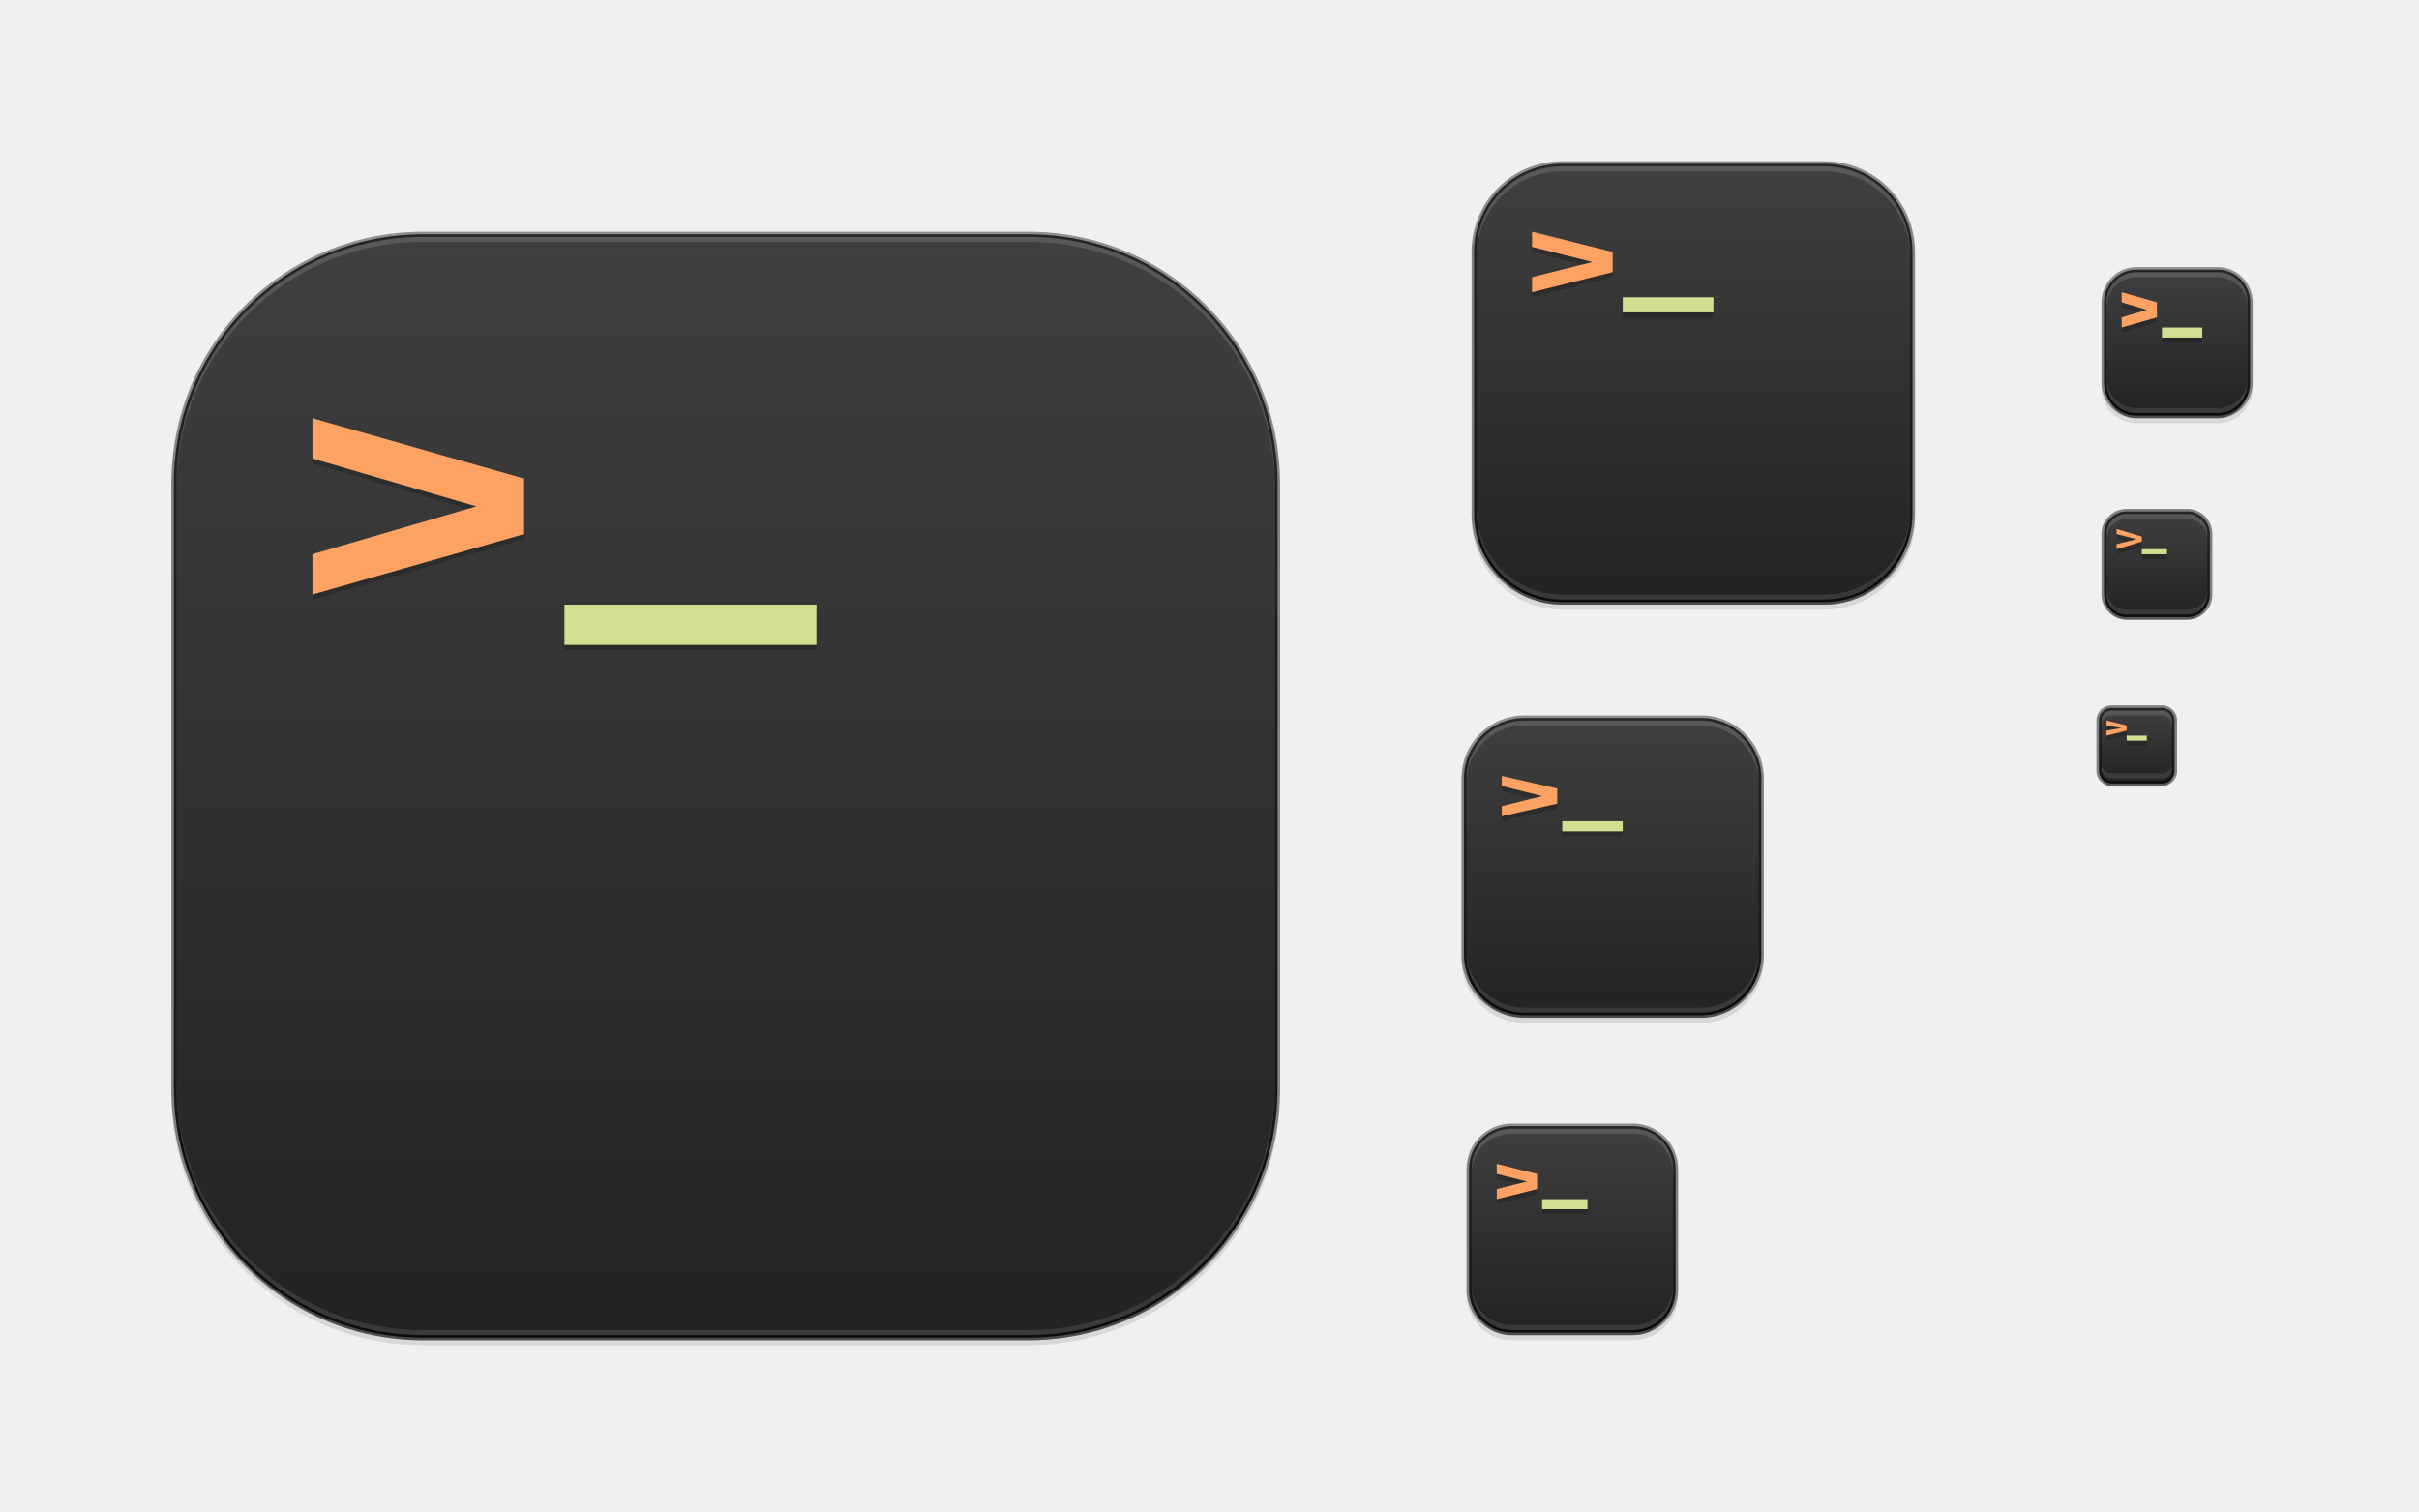
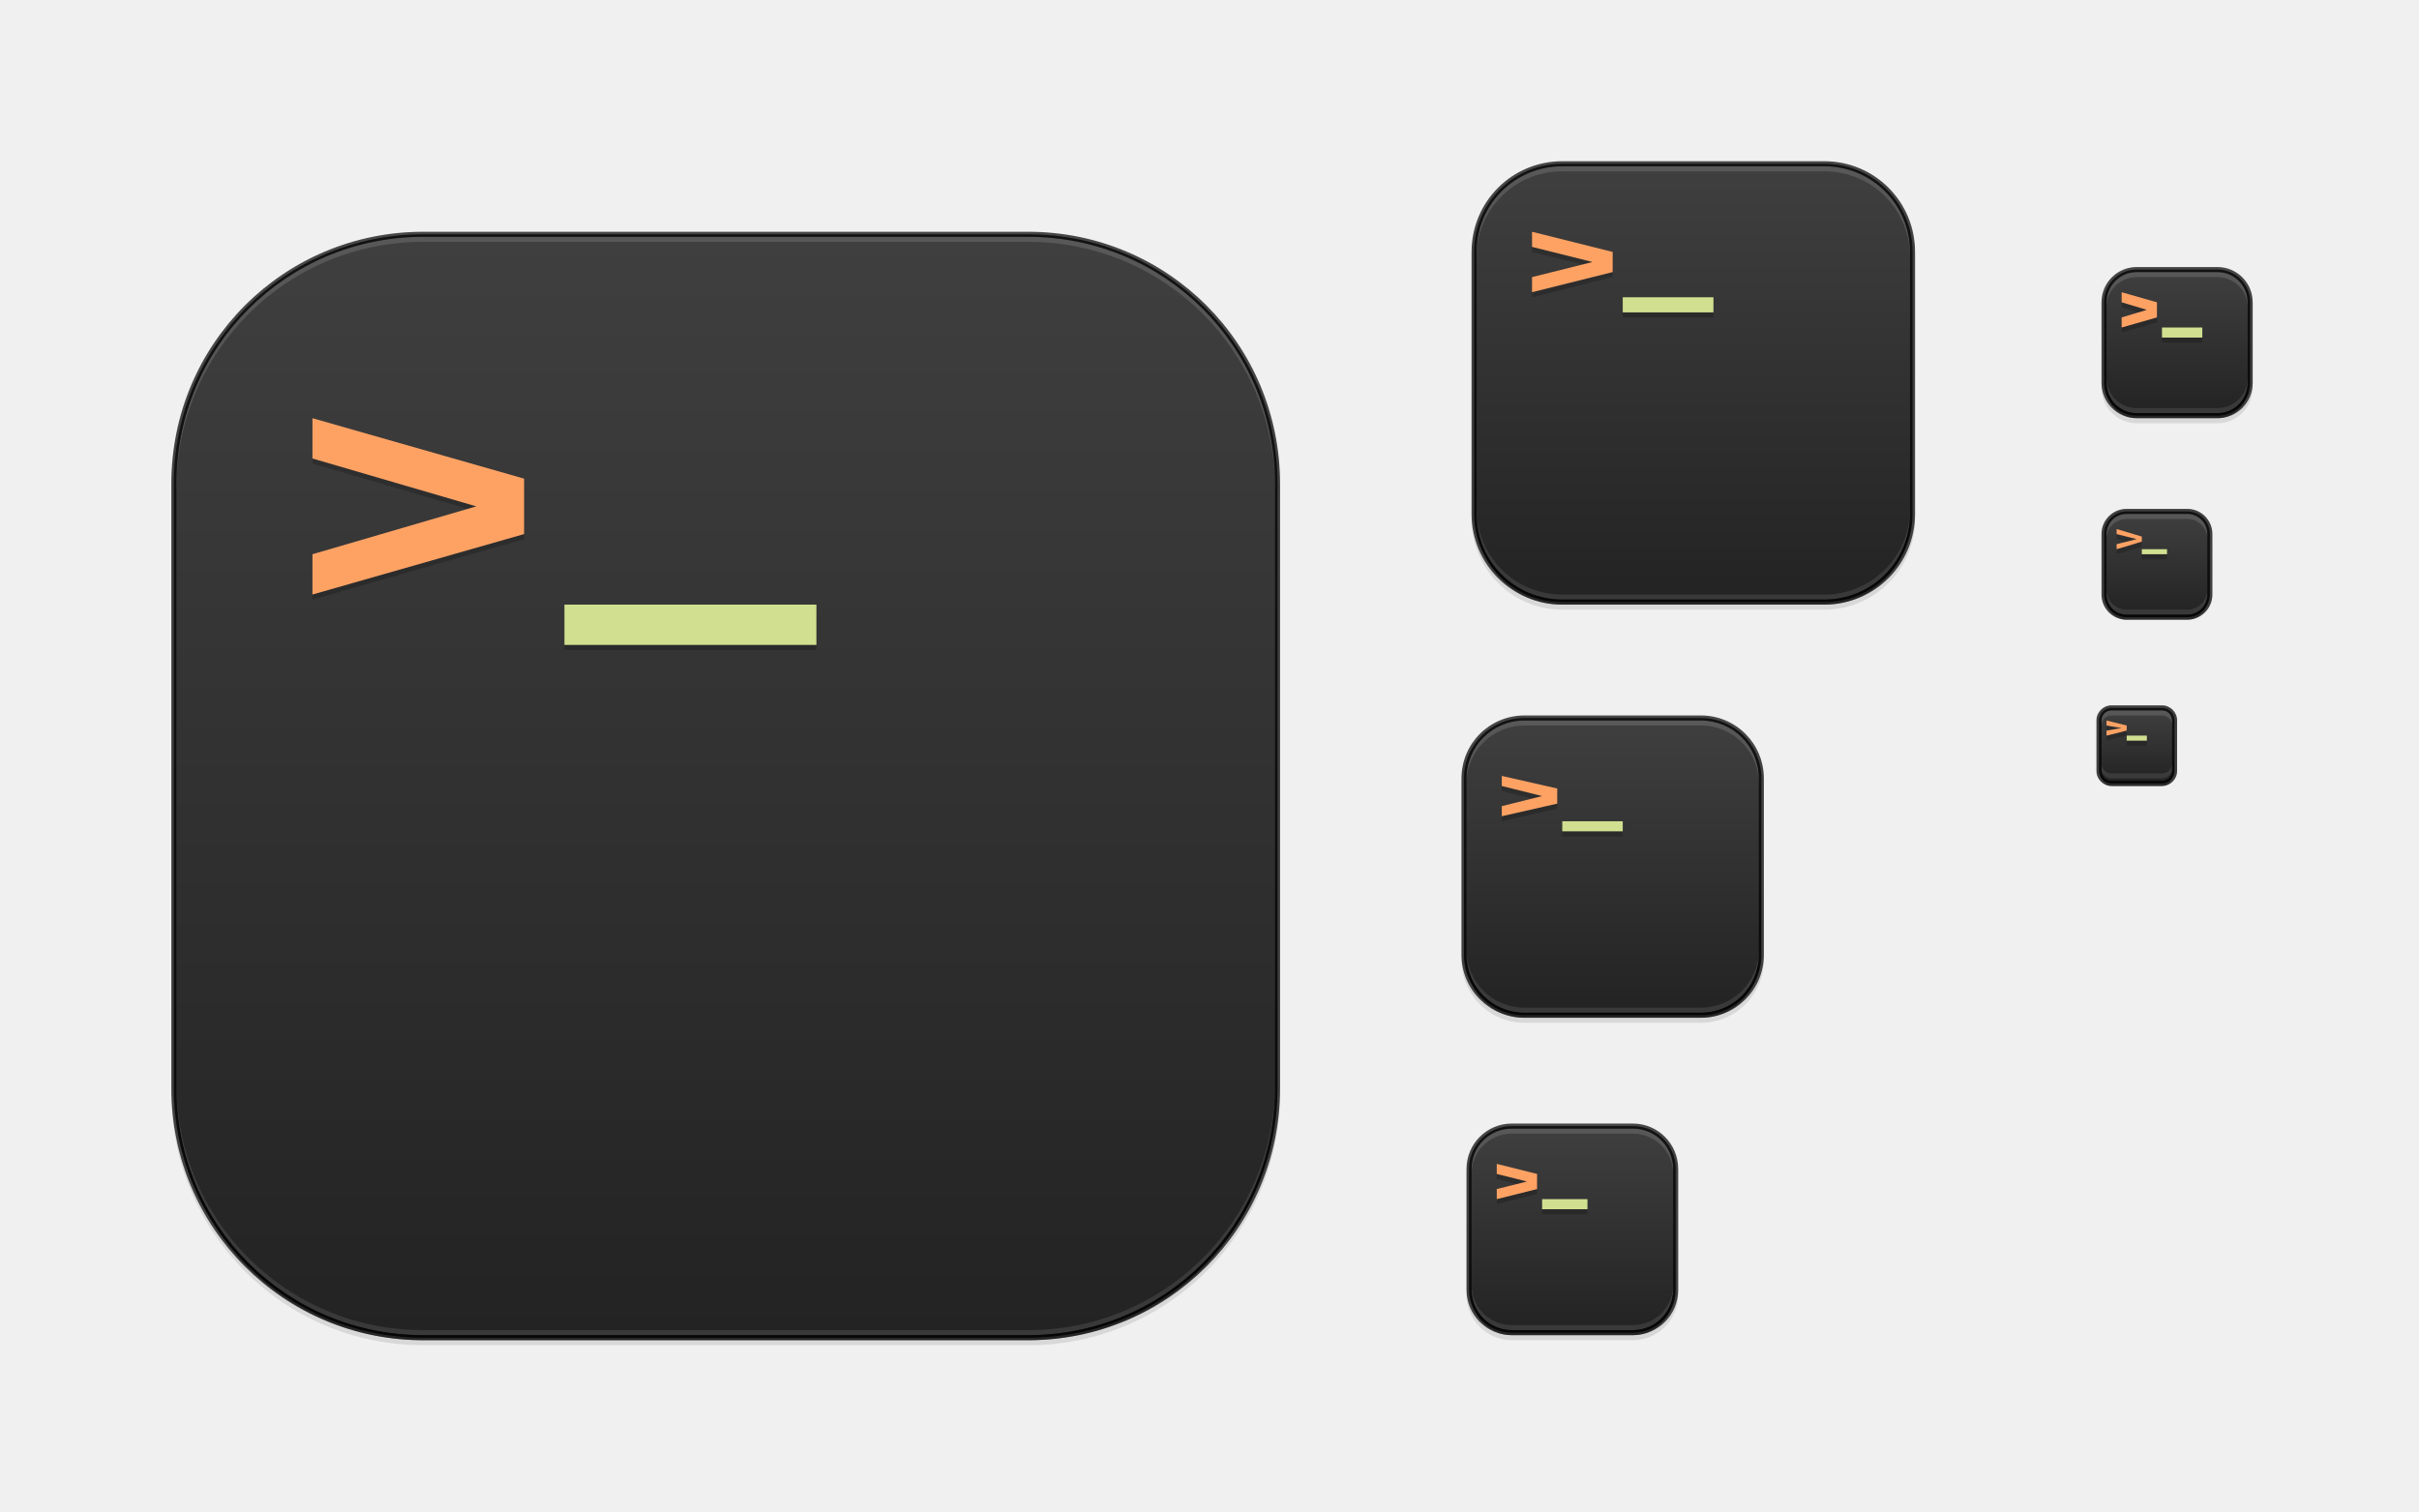
<svg xmlns="http://www.w3.org/2000/svg" xmlns:xlink="http://www.w3.org/1999/xlink" width="480" height="300" id="svg11300" version="1.0" style="display:inline;enable-background:new">
  <defs id="defs3">
    <linearGradient xlink:href="#outerBackgroundGradient-3" id="linearGradient4254" x1="35" y1="156" x2="253" y2="156" gradientUnits="userSpaceOnUse" gradientTransform="matrix(0,-1,1,0,-12,300)" />
    <linearGradient xlink:href="#outerBackgroundGradient-3" id="linearGradient4256" x1="417" y1="148" x2="431" y2="148" gradientUnits="userSpaceOnUse" gradientTransform="matrix(0,-1,1,0,276,572)" />
    <linearGradient xlink:href="#outerBackgroundGradient-3" id="linearGradient4260" x1="418" y1="68" x2="446" y2="68" gradientUnits="userSpaceOnUse" gradientTransform="matrix(0,-1,1,0,364,500)" />
    <linearGradient xlink:href="#outerBackgroundGradient-3" id="linearGradient4262" x1="292" y1="244" x2="332" y2="244" gradientUnits="userSpaceOnUse" gradientTransform="matrix(0,-1,1,0,68,556)" />
    <linearGradient xlink:href="#outerBackgroundGradient-3" id="linearGradient4264" x1="293" y1="76" x2="379" y2="76" gradientUnits="userSpaceOnUse" gradientTransform="matrix(0,-1,1,0,260,412)" />
    <linearGradient xlink:href="#outerBackgroundGradient-3" id="linearGradient4266" x1="291" y1="172" x2="349" y2="172" gradientUnits="userSpaceOnUse" gradientTransform="matrix(0,-1,1,0,148,492)" />
    <linearGradient xlink:href="#outerBackgroundGradient-3" id="linearGradient3870" gradientUnits="userSpaceOnUse" x1="418" y1="112" x2="438" y2="112" gradientTransform="matrix(0,-1,1,0,316,540)" />
    <linearGradient id="linearGradient6464">
      <stop style="stop-color:#faa653;stop-opacity:1;" offset="0" id="stop6466" />
      <stop style="stop-color:#f57d33;stop-opacity:1;" offset="1" id="stop6468" />
    </linearGradient>
    <linearGradient y2="28" x2="384" y1="124" x1="384" gradientTransform="translate(-819,-221)" gradientUnits="userSpaceOnUse" id="linearGradient3195" xlink:href="#linearGradient6464" />
    <linearGradient id="linearGradient3984">
      <stop id="stop3986" offset="0" style="stop-color:#f57d33;stop-opacity:1" />
      <stop id="stop3988" offset="1" style="stop-color:#faa653;stop-opacity:1;" />
    </linearGradient>
    <linearGradient y2="120" x2="332" y1="32" x1="332" gradientTransform="translate(-1055,-185)" gradientUnits="userSpaceOnUse" id="linearGradient4005" xlink:href="#linearGradient3984" />
    <linearGradient xlink:href="#linearGradient6464-9" id="linearGradient3876" gradientUnits="userSpaceOnUse" gradientTransform="translate(-288,-316)" x1="272" y1="288" x2="272" y2="32" />
    <linearGradient id="linearGradient6464-9">
      <stop style="stop-color:#bca07a;stop-opacity:1" offset="0" id="stop6466-1" />
      <stop style="stop-color:#947851;stop-opacity:1" offset="1" id="stop6468-0" />
    </linearGradient>
    <linearGradient xlink:href="#linearGradient6464-1" id="linearGradient3876-6" gradientUnits="userSpaceOnUse" gradientTransform="translate(-288,-316)" x1="272" y1="288" x2="272" y2="32" />
    <linearGradient id="linearGradient6464-1">
      <stop style="stop-color:#483164;stop-opacity:1" offset="0" id="stop6466-7" />
      <stop style="stop-color:#332b51;stop-opacity:1" offset="1" id="stop6468-6" />
    </linearGradient>
    <linearGradient xlink:href="#outerBackgroundGradient" id="linearGradient3876-65" gradientUnits="userSpaceOnUse" gradientTransform="translate(0,-4)" x1="272" y1="288" x2="272" y2="32" />
    <linearGradient id="outerBackgroundGradient">
      <stop style="stop-color:#4690cb;stop-opacity:1;" offset="0" id="stop3864-8-6" />
      <stop style="stop-color:#b0dff8;stop-opacity:1;" offset="1" id="stop3866-9-1" />
    </linearGradient>
    <linearGradient xlink:href="#outerBackgroundGradient-7" id="linearGradient3876-2" gradientUnits="userSpaceOnUse" gradientTransform="translate(0,-4)" x1="272" y1="288" x2="272" y2="32" />
    <linearGradient id="outerBackgroundGradient-7">
      <stop style="stop-color:#535353;stop-opacity:1;" offset="0" id="stop3864-8-6-7" />
      <stop style="stop-color:#6e6e6e;stop-opacity:1;" offset="1" id="stop3866-9-1-6" />
    </linearGradient>
    <linearGradient xlink:href="#outerBackgroundGradient-0" id="linearGradient3876-4" gradientUnits="userSpaceOnUse" gradientTransform="translate(0,-4)" x1="272" y1="288" x2="272" y2="32" />
    <linearGradient id="outerBackgroundGradient-0">
      <stop style="stop-color:#6742b9;stop-opacity:1;" offset="0" id="stop3864-8-6-9" />
      <stop style="stop-color:#7b58c6;stop-opacity:1;" offset="1" id="stop3866-9-1-3" />
    </linearGradient>
    <linearGradient xlink:href="#outerBackgroundGradient-6" id="linearGradient3876-3" gradientUnits="userSpaceOnUse" gradientTransform="translate(0,-4)" x1="272" y1="288" x2="272" y2="32" />
    <linearGradient id="outerBackgroundGradient-6">
      <stop style="stop-color:#dbdbdb;stop-opacity:1;" offset="0" id="stop3864-8-6-4" />
      <stop style="stop-color:#ececec;stop-opacity:1;" offset="1" id="stop3866-9-1-1" />
    </linearGradient>
    <linearGradient xlink:href="#outerBackgroundGradient-03" id="linearGradient3876-9" gradientUnits="userSpaceOnUse" gradientTransform="translate(0,-4)" x1="272" y1="288" x2="272" y2="32" />
    <linearGradient id="outerBackgroundGradient-03">
      <stop style="stop-color:#cfd4d4;stop-opacity:1;" offset="0" id="stop3864-8-6-72" />
      <stop style="stop-color:#eeefef;stop-opacity:1;" offset="1" id="stop3866-9-1-61" />
    </linearGradient>
    <linearGradient xlink:href="#outerBackgroundGradient-3" id="linearGradient3876-38" gradientUnits="userSpaceOnUse" gradientTransform="translate(0,-4)" x1="272" y1="288" x2="272" y2="32" />
    <linearGradient id="outerBackgroundGradient-3">
      <stop style="stop-color:#232323;stop-opacity:1;" offset="0" id="stop3864-8-6-75" />
      <stop style="stop-color:#3f3f3f;stop-opacity:1;" offset="1" id="stop3866-9-1-5" />
    </linearGradient>
    <linearGradient y2="32" x2="272" y1="288" x1="272" gradientTransform="translate(0,-4)" gradientUnits="userSpaceOnUse" id="linearGradient5610" xlink:href="#outerBackgroundGradient-3" />
  </defs>
  <g style="display:inline" id="layer1">
    <g style="display:none" id="layer7">
      <text y="19.745" xml:space="preserve" x="15.007" style="font-size:18px;font-style:normal;font-variant:normal;font-weight:normal;font-stretch:normal;fill:#000000;fill-opacity:1;stroke:none;display:inline;enable-background:new;font-family:DejaVu Sans;-inkscape-font-specification:DejaVu Sans" id="context">
        <tspan style="font-style:normal;font-variant:normal;font-weight:normal;font-stretch:normal;font-family:DejaVu Sans;-inkscape-font-specification:DejaVu Sans" y="19.745" x="15.007" id="tspan3933">apps</tspan>
      </text>
      <text y="19.745" xml:space="preserve" x="122.488" style="font-size:18px;font-style:normal;font-variant:normal;font-weight:bold;font-stretch:normal;text-align:start;line-height:125%;writing-mode:lr-tb;text-anchor:start;fill:#000000;fill-opacity:1;stroke:none;display:inline;enable-background:new;font-family:DejaVu Sans;-inkscape-font-specification:DejaVu Sans Bold" id="icon-name">
        <tspan style="font-size:18px;font-style:normal;font-variant:normal;font-weight:bold;font-stretch:normal;font-family:DejaVu Sans;-inkscape-font-specification:DejaVu Sans Bold" y="19.745" x="122.488" id="tspan3937">finalterm</tspan>
      </text>
      <rect style="fill:#eeeeec;fill-opacity:1;fill-rule:nonzero;stroke:none;stroke-width:2;marker:none;visibility:visible;display:inline;overflow:visible;enable-background:accumulate" id="rect16x16" width="16" height="16" x="416" y="140" />
      <rect style="fill:#d4d4d4;fill-opacity:1;fill-rule:nonzero;stroke:none;stroke-width:2;marker:none;visibility:visible;display:inline;overflow:visible;enable-background:accumulate" id="rect24x24" width="24" height="24" x="416" y="100" />
      <rect style="fill:#eeeeec;fill-opacity:1;fill-rule:nonzero;stroke:none;stroke-width:2;marker:none;visibility:visible;display:inline;overflow:visible;enable-background:accumulate" id="rect32x32" width="32" height="32" x="416" y="52" />
      <rect y="101" x="417" height="22" width="22" id="rect22x22" style="fill:#eeeeec;fill-opacity:1;fill-rule:nonzero;stroke:none;stroke-width:2;marker:none;visibility:visible;display:inline;overflow:visible;enable-background:accumulate" />
      <rect y="220" x="288" height="48" width="48" id="rect48x48" style="fill:#eeeeec;fill-opacity:1;fill-rule:nonzero;stroke:none;stroke-width:2;marker:none;visibility:visible;display:inline;overflow:visible;enable-background:accumulate" />
      <rect style="fill:#eeeeec;fill-opacity:1;fill-rule:nonzero;stroke:none;stroke-width:2;marker:none;visibility:visible;display:inline;overflow:visible;enable-background:accumulate" id="rect256x256" width="256" height="256" x="16" y="28" />
      <rect style="fill:#eeeeec;fill-opacity:1;fill-rule:nonzero;stroke:none;stroke-width:2;marker:none;visibility:visible;display:inline;overflow:visible;enable-background:accumulate" id="rect64x64" width="64" height="64" x="288" y="140" />
      <rect style="fill:#eeeeec;fill-opacity:1;fill-rule:nonzero;stroke:none;stroke-width:2;marker:none;visibility:visible;display:inline;overflow:visible;enable-background:accumulate" id="rect96x96" width="96" height="96" x="288" y="28" />
    </g>
    <g id="layer4" style="display:inline">
      <rect ry="50" y="47" x="34" height="220" width="220" id="rect4114" style="opacity:0.1;color:#bebebe;fill:#000000;fill-opacity:1;fill-rule:nonzero;stroke:none;stroke-width:0;marker:none;visibility:visible;display:inline;overflow:visible;enable-background:accumulate" />
      <rect style="opacity:0.1;color:#bebebe;fill:#000000;fill-opacity:1;fill-rule:nonzero;stroke:none;stroke-width:0;marker:none;visibility:visible;display:inline;overflow:visible;enable-background:accumulate" id="rect4120" width="30" height="30" x="417" y="54" ry="7" />
      <rect transform="scale(1,-1)" ry="9" y="-266" x="291" height="42" width="42" id="rect4122" style="opacity:0.1;color:#bebebe;fill:#000000;fill-opacity:1;fill-rule:nonzero;stroke:none;stroke-width:0;marker:none;visibility:visible;display:inline;overflow:visible;enable-background:accumulate" />
      <rect style="opacity:0.1;color:#bebebe;fill:#000000;fill-opacity:1;fill-rule:nonzero;stroke:none;stroke-width:0;marker:none;visibility:visible;display:inline;overflow:visible;enable-background:accumulate" id="rect4124" width="88" height="88" x="292" y="33" ry="18" />
      <rect ry="12.5" y="143" x="290" height="60" width="60" id="rect4126" style="opacity:0.1;color:#bebebe;fill:#000000;fill-opacity:1;fill-rule:nonzero;stroke:none;stroke-width:0;marker:none;visibility:visible;display:inline;overflow:visible;enable-background:accumulate" />
      <path id="path4268" d="m 422,101 c -2.77,0 -5,2.23 -5,5 l 0,12 c 0,2.77 2.23,5 5,5 l 12,0 c 2.77,0 5,-2.23 5,-5 l 0,-12 c 0,-2.77 -2.23,-5 -5,-5 z" style="opacity:0.1;color:#bebebe;fill:#000000;fill-opacity:1;fill-rule:nonzero;stroke:none;stroke-width:0;marker:none;visibility:visible;display:inline;overflow:visible;enable-background:accumulate" />
      <path id="path4270" d="m 419,140 c -1.662,0 -3,1.338 -3,3 l 0,10 c 0,1.662 1.338,3 3,3 l 10,0 c 1.662,0 3,-1.338 3,-3 l 0,-10 c 0,-1.662 -1.338,-3 -3,-3 z" style="opacity:0.1;color:#bebebe;fill:#000000;fill-opacity:1;fill-rule:nonzero;stroke:none;stroke-width:0;marker:none;visibility:visible;display:inline;overflow:visible;enable-background:accumulate" />
    </g>
    <g id="layer2" style="display:inline">
      <path style="color:#bebebe;fill:url(#linearGradient4254);fill-opacity:1.0;fill-rule:nonzero;stroke:none;stroke-width:2;marker:none;visibility:visible;display:inline;overflow:visible;enable-background:accumulate" d="M 84,46.5 C 56.569,46.5 34.5,68.569 34.5,96 l 0,120 c 0,27.431 22.069,49.5 49.5,49.5 l 120,0 c 27.431,0 49.5,-22.069 49.5,-49.5 l 0,-120 C 253.5,68.569 231.431,46.5 204,46.5 l -120,0 z" id="path4200" />
      <path style="color:#bebebe;fill:url(#linearGradient4256);fill-opacity:1.0;fill-rule:nonzero;stroke:none;stroke-width:2;marker:none;visibility:visible;display:inline;overflow:visible;enable-background:accumulate" d="m 419,140.5 c -1.384,0 -2.5,1.116 -2.5,2.5 l 0,10 c 0,1.384 1.116,2.5 2.5,2.5 l 10,0 c 1.384,0 2.5,-1.116 2.5,-2.5 l 0,-10 c 0,-1.384 -1.116,-2.5 -2.5,-2.5 l -10,0 z" id="path4202" />
      <path style="color:#bebebe;fill:url(#linearGradient3870);fill-opacity:1.0;fill-rule:nonzero;stroke:none;stroke-width:2;marker:none;visibility:visible;display:inline;overflow:visible;enable-background:accumulate" d="m 422,101.5 c -2.497,0 -4.5,2.003 -4.5,4.5 l 0,12 c 0,2.497 2.003,4.5 4.5,4.5 l 12,0 c 2.497,0 4.5,-2.003 4.5,-4.5 l 0,-12 c 0,-2.497 -2.003,-4.5 -4.5,-4.5 l -12,0 z" id="path4204" />
      <path style="color:#bebebe;fill:url(#linearGradient4260);fill-opacity:1.0;fill-rule:nonzero;stroke:none;stroke-width:2;marker:none;visibility:visible;display:inline;overflow:visible;enable-background:accumulate" d="m 424,53.5 c -3.607,0 -6.5,2.893 -6.5,6.5 l 0,16 c 0,3.607 2.893,6.5 6.5,6.5 l 16,0 c 3.607,0 6.5,-2.893 6.5,-6.5 l 0,-16 c 0,-3.607 -2.893,-6.5 -6.5,-6.5 l -16,0 z" id="path4206" />
      <path style="color:#bebebe;fill:url(#linearGradient4262);fill-opacity:1.0;fill-rule:nonzero;stroke:none;stroke-width:2;marker:none;visibility:visible;display:inline;overflow:visible;enable-background:accumulate" d="m 300,223.5 c -4.715,0 -8.5,3.785 -8.5,8.5 l 0,24 c 0,4.715 3.785,8.5 8.5,8.5 l 24,0 c 4.715,0 8.5,-3.785 8.5,-8.5 l 0,-24 c 0,-4.715 -3.785,-8.5 -8.5,-8.5 l -24,0 z" id="path4208" />
      <path style="color:#bebebe;fill:url(#linearGradient4264);fill-opacity:1.0;fill-rule:nonzero;stroke:none;stroke-width:2;marker:none;visibility:visible;display:inline;overflow:visible;enable-background:accumulate" d="m 310,32.5 c -9.703,0 -17.5,7.797 -17.5,17.5 l 0,52 c 0,9.703 7.797,17.5 17.5,17.5 l 52,0 c 9.703,0 17.5,-7.797 17.5,-17.5 l 0,-52 c 0,-9.703 -7.797,-17.5 -17.5,-17.5 l -52,0 z" id="path4210" />
      <path style="color:#bebebe;fill:url(#linearGradient4266);fill-opacity:1.0;fill-rule:nonzero;stroke:none;stroke-width:2;marker:none;visibility:visible;display:inline;overflow:visible;enable-background:accumulate" d="m 302.5,142.5 c -6.655,0 -12,5.345 -12,12 l 0,35 c 0,6.655 5.345,12 12,12 l 35,0 c 6.655,0 12,-5.345 12,-12 l 0,-35 c 0,-6.655 -5.345,-12 -12,-12 l -35,0 z" id="path4212" />
    </g>
    <g id="layer6" style="display:inline">
      <g transform="matrix(1.25,0,0,1.25,3.25,-1.000008)" id="g4336" style="opacity:0.2;fill:#000000;fill-opacity:1;display:inline;enable-background:new">
        <path style="fill:#000000;fill-opacity:1;stroke:none;display:inline;enable-background:new" d="M 47,68 47,74.4 73,82 47,89.6 47,96 l 33.6,-9.6 0,-8.8 z" id="path4338" />
        <rect style="color:#bebebe;fill:#000000;fill-opacity:1;fill-rule:nonzero;stroke:none;stroke-width:2;marker:none;visibility:visible;display:inline;overflow:visible;enable-background:accumulate" id="rect4341" width="40" height="6.4" x="87" y="97.6" />
      </g>
      <g id="g4343" transform="matrix(0.3125,0,0,0.3125,283.8125,133.5)" style="opacity:0.2;fill:#000000;fill-opacity:1;display:inline;enable-background:new">
        <path id="path4345" d="m 45.4,68.8 0,6.4 25.6,6.4 -25.6,6.4 0,6.4 35.2,-8 0,-9.6 z" style="fill:#000000;fill-opacity:1;stroke:none;display:inline;enable-background:new" />
        <rect y="97.6" x="83.8" height="6.4" width="38.4" id="rect4347" style="color:#bebebe;fill:#000000;fill-opacity:1;fill-rule:nonzero;stroke:none;stroke-width:2;marker:none;visibility:visible;display:inline;overflow:visible;enable-background:accumulate" />
      </g>
      <g id="g4349" transform="matrix(0.21875,0,0,0.21875,286.9688,218.25)" style="opacity:0.2;fill:#000000;fill-opacity:1;display:inline;enable-background:new">
        <path id="path4351" d="m 45.857,62.857 0,9.143 27.429,6.857 -27.429,6.857 0,9.143 36.571,-9.143 0,-13.714 z" style="fill:#000000;fill-opacity:1;stroke:none;display:inline;enable-background:new" />
        <rect y="94.857" x="87" height="9.143" width="41.143" id="rect4353" style="color:#bebebe;fill:#000000;fill-opacity:1;fill-rule:nonzero;stroke:none;stroke-width:2;marker:none;visibility:visible;display:inline;overflow:visible;enable-background:accumulate" />
      </g>
      <path id="path4355" d="m 421,59 0,2 5,1.5 -5,1.5 0,2 7,-2 L 428,61 z" style="opacity:0.2;fill:#000000;fill-opacity:1;stroke:none;display:inline;enable-background:new" />
      <rect y="66" x="429" height="2" width="8" id="rect4357" style="opacity:0.2;color:#bebebe;fill:#000000;fill-opacity:1;fill-rule:nonzero;stroke:none;stroke-width:2;marker:none;visibility:visible;display:inline;overflow:visible;enable-background:accumulate" />
      <path id="path4359" d="m 418,145 0,-1 4,1 0,1 -4,1 0,-1 3,-0.5 z" style="opacity:0.2;fill:#000000;fill-opacity:1;stroke:none;display:inline;enable-background:new" />
      <rect ry="0.5" rx="0" y="147" x="422" height="1" width="4" id="rect4361" style="opacity:0.2;color:#bebebe;fill:#000000;fill-opacity:1;fill-rule:nonzero;stroke:none;stroke-width:2;marker:none;visibility:visible;display:inline;overflow:visible;enable-background:accumulate" />
      <path style="opacity:0.2;fill:#000000;fill-opacity:1;stroke:none;display:inline;enable-background:new" d="m 420,107 0,-1 5,1.5 0,1 -5,1.5 0,-1 4,-1 z" id="path4363" />
      <rect style="opacity:0.2;color:#bebebe;fill:#000000;fill-opacity:1;fill-rule:nonzero;stroke:none;stroke-width:2;marker:none;visibility:visible;display:inline;overflow:visible;enable-background:accumulate" id="rect4365" width="5" height="1" x="425" y="110" rx="0" ry="0.484" />
      <path id="path4367" d="m 304,47 0,3 12,3 -12,3 0,3 16,-4 0,-4 z" style="opacity:0.2;fill:#000000;fill-opacity:1;stroke:none;display:inline;enable-background:new" />
      <rect y="60" x="322" height="3" width="18" id="rect4369" style="opacity:0.2;color:#bebebe;fill:#000000;fill-opacity:1;fill-rule:nonzero;stroke:none;stroke-width:2;marker:none;visibility:visible;display:inline;overflow:visible;enable-background:accumulate" />
      <g style="fill:#ffffff;fill-opacity:1;display:inline;enable-background:new" id="g4058" transform="matrix(1.25,0,0,1.25,3.25,-2.000008)">
        <path id="path4331" d="M 47,68 47,74.4 73,82 47,89.6 47,96 l 33.6,-9.6 0,-8.8 z" style="fill:#fea264;fill-opacity:1;stroke:none;display:inline;enable-background:new" />
        <rect y="97.6" x="87" height="6.4" width="40" id="rect4333" style="color:#bebebe;fill:#d0e090;fill-opacity:1;fill-rule:nonzero;stroke:none;stroke-width:2;marker:none;visibility:visible;display:inline;overflow:visible;enable-background:accumulate" />
      </g>
      <g style="fill:#ffffff;fill-opacity:1;display:inline;enable-background:new" transform="matrix(0.3125,0,0,0.3125,283.8125,132.5)" id="g4062">
        <path style="fill:#fea264;fill-opacity:1;stroke:none;display:inline;enable-background:new" d="m 45.4,68.8 0,6.4 25.6,6.4 -25.6,6.4 0,6.4 35.2,-8 0,-9.6 z" id="path4064" />
        <rect style="color:#bebebe;fill:#d0e090;fill-opacity:1;fill-rule:nonzero;stroke:none;stroke-width:2;marker:none;visibility:visible;display:inline;overflow:visible;enable-background:accumulate" id="rect4066" width="38.4" height="6.4" x="83.8" y="97.6" />
      </g>
      <g style="fill:#ffffff;fill-opacity:1;display:inline;enable-background:new" transform="matrix(0.21875,0,0,0.21875,286.9688,217.25)" id="g4095">
        <path style="fill:#fea264;fill-opacity:1;stroke:none;display:inline;enable-background:new" d="m 45.857,62.857 0,9.143 27.429,6.857 -27.429,6.857 0,9.143 36.571,-9.143 0,-13.714 z" id="path4097-8" />
        <rect style="color:#bebebe;fill:#d0e090;fill-opacity:1;fill-rule:nonzero;stroke:none;stroke-width:2;marker:none;visibility:visible;display:inline;overflow:visible;enable-background:accumulate" id="rect4100" width="41.143" height="9.143" x="87" y="94.857" />
      </g>
      <path style="fill:#fea264;fill-opacity:1;stroke:none;display:inline;enable-background:new" d="m 421,58 0,2 5,1.5 -5,1.5 0,2 7,-2 L 428,60 z" id="path4134" />
      <rect style="color:#bebebe;fill:#d0e090;fill-opacity:1;fill-rule:nonzero;stroke:none;stroke-width:2;marker:none;visibility:visible;display:inline;overflow:visible;enable-background:accumulate" id="rect4136" width="8" height="2" x="429" y="65" />
      <path style="fill:#fea264;fill-opacity:1;stroke:none;display:inline;enable-background:new" d="m 418,144 0,-1 4,1 0,1 -4,1 0,-1 3,-0.5 z" id="path4252" />
      <rect style="color:#bebebe;fill:#d0e090;fill-opacity:1;fill-rule:nonzero;stroke:none;stroke-width:2;marker:none;visibility:visible;display:inline;overflow:visible;enable-background:accumulate" id="rect4254" width="4" height="1" x="422" y="146" rx="0" ry="0.5" />
      <path id="path3298" d="m 420,106 0,-1 5,1.5 0,1 -5,1.5 0,-1 4,-1 z" style="fill:#fea264;fill-opacity:1;stroke:none;display:inline;enable-background:new" />
      <rect ry="0.484" rx="0" y="109" x="425" height="1" width="5" id="rect3300" style="color:#bebebe;fill:#d0e090;fill-opacity:1;fill-rule:nonzero;stroke:none;stroke-width:2;marker:none;visibility:visible;display:inline;overflow:visible;enable-background:accumulate" />
      <path style="fill:#fea264;fill-opacity:1;stroke:none;display:inline;enable-background:new" d="m 304,46 0,3 12,3 -12,3 0,3 16,-4 0,-4 z" id="path3304" />
      <rect style="color:#bebebe;fill:#d0e090;fill-opacity:1;fill-rule:nonzero;stroke:none;stroke-width:2;marker:none;visibility:visible;display:inline;overflow:visible;enable-background:accumulate" id="rect3306" width="18" height="3" x="322" y="59" />
    </g>
    <g id="layer5" style="display:inline">
      <path style="opacity:0.13;color:#bebebe;fill:#ffffff;fill-opacity:1;fill-rule:nonzero;stroke:none;stroke-width:0;marker:none;visibility:visible;display:inline;overflow:visible;enable-background:accumulate" d="M 84,47 C 56.837,47 35,68.837 35,96 l 0,1 C 35,69.837 56.837,48 84,48 l 120,0 c 27.163,0 49,21.837 49,49 l 0,-1 C 253,68.837 231.163,47 204,47 L 84,47 z" id="rect3894" />
      <path style="opacity:0.13;color:#bebebe;fill:#ffffff;fill-opacity:1;fill-rule:nonzero;stroke:none;stroke-width:0;marker:none;visibility:visible;display:inline;overflow:visible;enable-background:accumulate" d="m 419,141 c -1.125,0 -2,0.875 -2,2 l 0,1 c 0,-1.125 0.875,-2 2,-2 l 10,0 c 1.125,0 2,0.875 2,2 l 0,-1 c 0,-1.125 -0.875,-2 -2,-2 l -10,0 z" id="rect3896" />
      <path style="opacity:0.13;color:#bebebe;fill:#ffffff;fill-opacity:1;fill-rule:nonzero;stroke:none;stroke-width:0;marker:none;visibility:visible;display:inline;overflow:visible;enable-background:accumulate" d="m 422,102 c -2.233,0 -4,1.767 -4,4 l 0,1 c 0,-2.233 1.767,-4 4,-4 l 12,0 c 2.233,0 4,1.767 4,4 l 0,-1 c 0,-2.233 -1.767,-4 -4,-4 l -12,0 z" id="rect3898" />
      <path style="opacity:0.13;color:#bebebe;fill:#ffffff;fill-opacity:1;fill-rule:nonzero;stroke:none;stroke-width:0;marker:none;visibility:visible;display:inline;overflow:visible;enable-background:accumulate" d="m 424,54 c -3.341,0 -6,2.659 -6,6 l 0,1 c 0,-3.341 2.659,-6 6,-6 l 16,0 c 3.341,0 6,2.659 6,6 l 0,-1 c 0,-3.341 -2.659,-6 -6,-6 l -16,0 z" id="rect3900" />
      <path style="opacity:0.13;color:#bebebe;fill:#ffffff;fill-opacity:1;fill-rule:nonzero;stroke:none;stroke-width:0;marker:none;visibility:visible;display:inline;overflow:visible;enable-background:accumulate" d="m 300,224 c -4.449,0 -8,3.551 -8,8 l 0,1 c 0,-4.449 3.551,-8 8,-8 l 24,0 c 4.449,0 8,3.551 8,8 l 0,-1 c 0,-4.449 -3.551,-8 -8,-8 l -24,0 z" id="rect3902" />
      <path style="opacity:0.13;color:#bebebe;fill:#ffffff;fill-opacity:1;fill-rule:nonzero;stroke:none;stroke-width:0;marker:none;visibility:visible;display:inline;overflow:visible;enable-background:accumulate" d="m 310,33 c -9.435,0 -17,7.565 -17,17 l 0,1 c 0,-9.435 7.565,-17 17,-17 l 52,0 c 9.435,0 17,7.565 17,17 l 0,-1 c 0,-9.435 -7.565,-17 -17,-17 l -52,0 z" id="rect3904" />
      <path style="opacity:0.13;color:#bebebe;fill:#ffffff;fill-opacity:1;fill-rule:nonzero;stroke:none;stroke-width:0;marker:none;visibility:visible;display:inline;overflow:visible;enable-background:accumulate" d="m 302.5,143 c -6.388,0 -11.5,5.112 -11.5,11.5 l 0,1 c 0,-6.388 5.112,-11.5 11.5,-11.5 l 35,0 c 6.388,0 11.5,5.112 11.5,11.5 l 0,-1 c 0,-6.388 -5.112,-11.5 -11.5,-11.5 l -35,0 z" id="rect3906" />
      <path id="path4085" d="m 204,266 c 27.163,0 49,-21.837 49,-49 l 0,-1 c 0,27.163 -21.837,49 -49,49 L 84,265 C 56.837,265 35,243.163 35,216 l 0,1 c 0,27.163 21.837,49 49,49 l 120,0 z" style="opacity:0.41;color:#bebebe;fill:#000000;fill-opacity:1;fill-rule:nonzero;stroke:none;stroke-width:0;marker:none;visibility:visible;display:inline;overflow:visible;enable-background:accumulate" />
      <path id="path4087" d="m 429,156 c 1.125,0 2,-0.875 2,-2 l 0,-1 c 0,1.125 -0.875,2 -2,2 l -10,0 c -1.125,0 -2,-0.875 -2,-2 l 0,1 c 0,1.125 0.875,2 2,2 l 10,0 z" style="opacity:0.3;color:#bebebe;fill:#000000;fill-opacity:1;fill-rule:nonzero;stroke:none;stroke-width:0;marker:none;visibility:visible;display:inline;overflow:visible;enable-background:accumulate" />
      <path id="path4089" d="m 434,123 c 2.233,0 4,-1.767 4,-4 l 0,-1 c 0,2.233 -1.767,4 -4,4 l -12,0 c -2.233,0 -4,-1.767 -4,-4 l 0,1 c 0,2.233 1.767,4 4,4 l 12,0 z" style="opacity:0.3;color:#bebebe;fill:#000000;fill-opacity:1;fill-rule:nonzero;stroke:none;stroke-width:0;marker:none;visibility:visible;display:inline;overflow:visible;enable-background:accumulate" />
      <path id="path4091" d="m 440,83 c 3.341,0 6,-2.659 6,-6 l 0,-1 c 0,3.341 -2.659,6 -6,6 l -16,0 c -3.341,0 -6,-2.659 -6,-6 l 0,1 c 0,3.341 2.659,6 6,6 l 16,0 z" style="opacity:0.41;color:#bebebe;fill:#000000;fill-opacity:1;fill-rule:nonzero;stroke:none;stroke-width:0;marker:none;visibility:visible;display:inline;overflow:visible;enable-background:accumulate" />
      <path id="path4093" d="m 324,265 c 4.449,0 8,-3.551 8,-8 l 0,-1 c 0,4.449 -3.551,8 -8,8 l -24,0 c -4.449,0 -8,-3.551 -8,-8 l 0,1 c 0,4.449 3.551,8 8,8 l 24,0 z" style="opacity:0.41;color:#bebebe;fill:#000000;fill-opacity:1;fill-rule:nonzero;stroke:none;stroke-width:0;marker:none;visibility:visible;display:inline;overflow:visible;enable-background:accumulate" />
      <path id="path4095" d="m 362,120 c 9.435,0 17,-7.565 17,-17 l 0,-1 c 0,9.435 -7.565,17 -17,17 l -52,0 c -9.435,0 -17,-7.565 -17,-17 l 0,1 c 0,9.435 7.565,17 17,17 l 52,0 z" style="opacity:0.41;color:#bebebe;fill:#000000;fill-opacity:1;fill-rule:nonzero;stroke:none;stroke-width:0;marker:none;visibility:visible;display:inline;overflow:visible;enable-background:accumulate" />
      <path id="path4097" d="m 337.5,202 c 6.388,0 11.5,-5.112 11.5,-11.5 l 0,-1 c 0,6.388 -5.112,11.5 -11.5,11.5 l -35,0 c -6.388,0 -11.5,-5.112 -11.5,-11.5 l 0,1 c 0,6.388 5.112,11.5 11.5,11.5 l 35,0 z" style="opacity:0.41;color:#bebebe;fill:#000000;fill-opacity:1;fill-rule:nonzero;stroke:none;stroke-width:0;marker:none;visibility:visible;display:inline;overflow:visible;enable-background:accumulate" />
      <path id="path4280" d="M 84,265 C 56.837,265 35,243.163 35,216 l 0,-1 c 0,27.163 21.837,49 49,49 l 120,0 c 27.163,0 49,-21.837 49,-49 l 0,1 c 0,27.163 -21.837,49 -49,49 l -120,0 z" style="opacity:0.1;color:#bebebe;fill:#ffffff;fill-opacity:1;fill-rule:nonzero;stroke:none;stroke-width:0;marker:none;visibility:visible;display:inline;overflow:visible;enable-background:accumulate" />
      <path style="opacity:0.1;color:#bebebe;fill:#ffffff;fill-opacity:1;fill-rule:nonzero;stroke:none;stroke-width:0;marker:none;visibility:visible;display:inline;overflow:visible;enable-background:accumulate" d="m 300,264 c -4.449,0 -8,-3.551 -8,-8 l 0,-1 c 0,4.449 3.551,8 8,8 l 24,0 c 4.449,0 8,-3.551 8,-8 l 0,1 c 0,4.449 -3.551,8 -8,8 l -24,0 z" id="path4294" />
      <path style="opacity:0.1;color:#bebebe;fill:#ffffff;fill-opacity:1;fill-rule:nonzero;stroke:none;stroke-width:0;marker:none;visibility:visible;display:inline;overflow:visible;enable-background:accumulate" d="m 302.5,201 c -6.388,0 -11.5,-5.112 -11.5,-11.5 l 0,-1 c 0,6.388 5.112,11.5 11.5,11.5 l 35,0 c 6.388,0 11.5,-5.112 11.5,-11.5 l 0,1 c 0,6.388 -5.112,11.5 -11.5,11.5 l -35,0 z" id="path4296" />
      <path style="opacity:0.1;color:#bebebe;fill:#ffffff;fill-opacity:1;fill-rule:nonzero;stroke:none;stroke-width:0;marker:none;visibility:visible;display:inline;overflow:visible;enable-background:accumulate" d="m 310,119 c -9.435,0 -17,-7.565 -17,-17 l 0,-1 c 0,9.435 7.565,17 17,17 l 52,0 c 9.435,0 17,-7.565 17,-17 l 0,1 c 0,9.435 -7.565,17 -17,17 l -52,0 z" id="path4298" />
      <path style="opacity:0.1;color:#bebebe;fill:#ffffff;fill-opacity:1;fill-rule:nonzero;stroke:none;stroke-width:0;marker:none;visibility:visible;display:inline;overflow:visible;enable-background:accumulate" d="m 424,82 c -3.341,0 -6,-2.659 -6,-6 l 0,-1 c 0,3.341 2.659,6 6,6 l 16,0 c 3.341,0 6,-2.659 6,-6 l 0,1 c 0,3.341 -2.659,6 -6,6 l -16,0 z" id="path4300" />
      <path style="opacity:0.1;color:#bebebe;fill:#ffffff;fill-opacity:1;fill-rule:nonzero;stroke:none;stroke-width:0;marker:none;visibility:visible;display:inline;overflow:visible;enable-background:accumulate" d="m 422,122 c -2.233,0 -4,-1.767 -4,-4 l 0,-1 c 0,2.233 1.767,4 4,4 l 12,0 c 2.233,0 4,-1.767 4,-4 l 0,1 c 0,2.233 -1.767,4 -4,4 l -12,0 z" id="path4302" />
      <path style="opacity:0.1;color:#bebebe;fill:#ffffff;fill-opacity:1;fill-rule:nonzero;stroke:none;stroke-width:0;marker:none;visibility:visible;display:inline;overflow:visible;enable-background:accumulate" d="m 419,154.5 c -1.125,0 -2,-0.875 -2,-2 l 0,-1 c 0,1.125 0.875,2 2,2 l 10,0 c 1.125,0 2,-0.875 2,-2 l 0,1 c 0,1.125 -0.875,2 -2,2 l -10,0 z" id="path4304" />
    </g>
    <g id="layer3" style="display:inline">
-       <path style="opacity:0.41;color:#bebebe;fill:#000000;fill-opacity:1;fill-rule:nonzero;stroke:none;stroke-width:0;marker:none;visibility:visible;display:inline;overflow:visible;enable-background:accumulate" d="m 422,101 c -2.77,0 -5,2.23 -5,5 l 0,12 c 0,2.77 2.23,5 5,5 l 12,0 c 2.77,0 5,-2.23 5,-5 l 0,-12 c 0,-2.77 -2.23,-5 -5,-5 l -12,0 z m 0,1 12,0 c 2.233,0 4,1.767 4,4 l 0,12 c 0,2.233 -1.767,4 -4,4 l -12,0 c -2.233,0 -4,-1.767 -4,-4 l 0,-12 c 0,-2.233 1.767,-4 4,-4 z" id="rect4099" />
-       <path style="opacity:0.41;color:#bebebe;fill:#000000;fill-opacity:1;fill-rule:nonzero;stroke:none;stroke-width:0;marker:none;visibility:visible;display:inline;overflow:visible;enable-background:accumulate" d="m 424,53 c -3.878,0 -7,3.122 -7,7 l 0,16 c 0,3.878 3.122,7 7,7 l 16,0 c 3.878,0 7,-3.122 7,-7 l 0,-16 c 0,-3.878 -3.122,-7 -7,-7 l -16,0 z m 0,1 16,0 c 3.341,0 6,2.659 6,6 l 0,16 c 0,3.341 -2.659,6 -6,6 l -16,0 c -3.341,0 -6,-2.659 -6,-6 l 0,-16 c 0,-3.341 2.659,-6 6,-6 z" id="rect4151" />
-       <path style="opacity:0.41;color:#bebebe;fill:#000000;fill-opacity:1;fill-rule:nonzero;stroke:none;stroke-width:0;marker:none;visibility:visible;display:inline;overflow:visible;enable-background:accumulate" d="m 419,140 c -1.662,0 -3,1.338 -3,3 l 0,10 c 0,1.662 1.338,3 3,3 l 10,0 c 1.662,0 3,-1.338 3,-3 l 0,-10 c 0,-1.662 -1.338,-3 -3,-3 l -10,0 z m 0,1 10,0 c 1.125,0 2,0.875 2,2 l 0,10 c 0,1.125 -0.875,2 -2,2 l -10,0 c -1.125,0 -2,-0.875 -2,-2 l 0,-10 c 0,-1.125 0.875,-2 2,-2 z" id="rect4095" />
-       <path style="opacity:0.41;color:#bebebe;fill:#000000;fill-opacity:1;fill-rule:nonzero;stroke:none;stroke-width:0;marker:none;visibility:visible;display:inline;overflow:visible;enable-background:accumulate" d="m 300,223 c -4.986,0 -9,4.014 -9,9 l 0,24 c 0,4.986 4.014,9 9,9 l 24,0 c 4.986,0 9,-4.014 9,-9 l 0,-24 c 0,-4.986 -4.014,-9 -9,-9 l -24,0 z m 0,1 24,0 c 4.449,0 8,3.551 8,8 l 0,24 c 0,4.449 -3.551,8 -8,8 l -24,0 c -4.449,0 -8,-3.551 -8,-8 l 0,-24 c 0,-4.449 3.551,-8 8,-8 z" id="rect4783" />
-       <path style="opacity:0.41;color:#bebebe;fill:#000000;fill-opacity:1;fill-rule:nonzero;stroke:none;stroke-width:0;marker:none;visibility:visible;display:inline;overflow:visible;enable-background:accumulate" d="m 302.5,142 c -6.925,0 -12.5,5.575 -12.5,12.5 l 0,35 c 0,6.925 5.575,12.5 12.5,12.5 l 35,0 c 6.925,0 12.5,-5.575 12.5,-12.5 l 0,-35 c 0,-6.925 -5.575,-12.5 -12.5,-12.5 l -35,0 z m 0,1 35,0 c 6.388,0 11.5,5.112 11.5,11.5 l 0,35 c 0,6.388 -5.112,11.5 -11.5,11.5 l -35,0 c -6.388,0 -11.5,-5.112 -11.5,-11.5 l 0,-35 c 0,-6.388 5.112,-11.5 11.5,-11.5 z" id="rect4515" />
-       <path style="opacity:0.41;color:#bebebe;fill:#000000;fill-opacity:1;fill-rule:nonzero;stroke:none;stroke-width:0;marker:none;visibility:visible;display:inline;overflow:visible;enable-background:accumulate" d="m 310,32 c -9.972,0 -18,8.028 -18,18 l 0,52 c 0,9.972 8.028,18 18,18 l 52,0 c 9.972,0 18,-8.028 18,-18 l 0,-52 c 0,-9.972 -8.028,-18 -18,-18 l -52,0 z m 0,1 52,0 c 9.435,0 17,7.565 17,17 l 0,52 c 0,9.435 -7.565,17 -17,17 l -52,0 c -9.435,0 -17,-7.565 -17,-17 l 0,-52 c 0,-9.435 7.565,-17 17,-17 z" id="rect4511" />
-       <path style="opacity:0.41;color:#bebebe;fill:#000000;fill-opacity:1;fill-rule:nonzero;stroke:none;stroke-width:0;marker:none;visibility:visible;display:inline;overflow:visible;enable-background:accumulate" d="M 84,46 C 56.3,46 34,68.3 34,96 l 0,120 c 0,27.7 22.3,50 50,50 l 120,0 c 27.7,0 50,-22.3 50,-50 L 254,96 C 254,68.3 231.7,46 204,46 L 84,46 z m 0,1 120,0 c 27.163,0 49,21.837 49,49 l 0,120 c 0,27.163 -21.837,49 -49,49 L 84,265 C 56.837,265 35,243.163 35,216 L 35,96 C 35,68.837 56.837,47 84,47 z" id="rect4040" />
+       <path style="opacity:0.71;color:#bebebe;fill:#000000;fill-opacity:1;fill-rule:nonzero;stroke:none;stroke-width:0;marker:none;visibility:visible;display:inline;overflow:visible;enable-background:accumulate" d="m 422,101 c -2.77,0 -5,2.23 -5,5 l 0,12 c 0,2.77 2.23,5 5,5 l 12,0 c 2.77,0 5,-2.23 5,-5 l 0,-12 c 0,-2.77 -2.23,-5 -5,-5 l -12,0 z m 0,1 12,0 c 2.233,0 4,1.767 4,4 l 0,12 c 0,2.233 -1.767,4 -4,4 l -12,0 c -2.233,0 -4,-1.767 -4,-4 l 0,-12 c 0,-2.233 1.767,-4 4,-4 z" id="rect4099" />
+       <path style="opacity:0.71;color:#bebebe;fill:#000000;fill-opacity:1;fill-rule:nonzero;stroke:none;stroke-width:0;marker:none;visibility:visible;display:inline;overflow:visible;enable-background:accumulate" d="m 424,53 c -3.878,0 -7,3.122 -7,7 l 0,16 c 0,3.878 3.122,7 7,7 l 16,0 c 3.878,0 7,-3.122 7,-7 l 0,-16 c 0,-3.878 -3.122,-7 -7,-7 l -16,0 z m 0,1 16,0 c 3.341,0 6,2.659 6,6 l 0,16 c 0,3.341 -2.659,6 -6,6 l -16,0 c -3.341,0 -6,-2.659 -6,-6 l 0,-16 c 0,-3.341 2.659,-6 6,-6 z" id="rect4151" />
+       <path style="opacity:0.71;color:#bebebe;fill:#000000;fill-opacity:1;fill-rule:nonzero;stroke:none;stroke-width:0;marker:none;visibility:visible;display:inline;overflow:visible;enable-background:accumulate" d="m 419,140 c -1.662,0 -3,1.338 -3,3 l 0,10 c 0,1.662 1.338,3 3,3 l 10,0 c 1.662,0 3,-1.338 3,-3 l 0,-10 c 0,-1.662 -1.338,-3 -3,-3 l -10,0 z m 0,1 10,0 c 1.125,0 2,0.875 2,2 l 0,10 c 0,1.125 -0.875,2 -2,2 l -10,0 c -1.125,0 -2,-0.875 -2,-2 l 0,-10 c 0,-1.125 0.875,-2 2,-2 z" id="rect4095" />
+       <path style="opacity:0.71;color:#bebebe;fill:#000000;fill-opacity:1;fill-rule:nonzero;stroke:none;stroke-width:0;marker:none;visibility:visible;display:inline;overflow:visible;enable-background:accumulate" d="m 300,223 c -4.986,0 -9,4.014 -9,9 l 0,24 c 0,4.986 4.014,9 9,9 l 24,0 c 4.986,0 9,-4.014 9,-9 l 0,-24 c 0,-4.986 -4.014,-9 -9,-9 l -24,0 z m 0,1 24,0 c 4.449,0 8,3.551 8,8 l 0,24 c 0,4.449 -3.551,8 -8,8 l -24,0 c -4.449,0 -8,-3.551 -8,-8 l 0,-24 c 0,-4.449 3.551,-8 8,-8 z" id="rect4783" />
+       <path style="opacity:0.71;color:#bebebe;fill:#000000;fill-opacity:1;fill-rule:nonzero;stroke:none;stroke-width:0;marker:none;visibility:visible;display:inline;overflow:visible;enable-background:accumulate" d="m 302.5,142 c -6.925,0 -12.5,5.575 -12.5,12.5 l 0,35 c 0,6.925 5.575,12.5 12.5,12.5 l 35,0 c 6.925,0 12.5,-5.575 12.5,-12.5 l 0,-35 c 0,-6.925 -5.575,-12.5 -12.5,-12.5 l -35,0 z m 0,1 35,0 c 6.388,0 11.5,5.112 11.5,11.5 l 0,35 c 0,6.388 -5.112,11.5 -11.5,11.5 l -35,0 c -6.388,0 -11.5,-5.112 -11.5,-11.5 l 0,-35 c 0,-6.388 5.112,-11.5 11.5,-11.5 z" id="rect4515" />
+       <path style="opacity:0.71;color:#bebebe;fill:#000000;fill-opacity:1;fill-rule:nonzero;stroke:none;stroke-width:0;marker:none;visibility:visible;display:inline;overflow:visible;enable-background:accumulate" d="m 310,32 c -9.972,0 -18,8.028 -18,18 l 0,52 c 0,9.972 8.028,18 18,18 l 52,0 c 9.972,0 18,-8.028 18,-18 l 0,-52 c 0,-9.972 -8.028,-18 -18,-18 l -52,0 z m 0,1 52,0 c 9.435,0 17,7.565 17,17 l 0,52 c 0,9.435 -7.565,17 -17,17 l -52,0 c -9.435,0 -17,-7.565 -17,-17 l 0,-52 c 0,-9.435 7.565,-17 17,-17 z" id="rect4511" />
+       <path style="opacity:0.71;color:#bebebe;fill:#000000;fill-opacity:1;fill-rule:nonzero;stroke:none;stroke-width:0;marker:none;visibility:visible;display:inline;overflow:visible;enable-background:accumulate" d="M 84,46 C 56.3,46 34,68.3 34,96 l 0,120 c 0,27.7 22.3,50 50,50 l 120,0 c 27.7,0 50,-22.3 50,-50 L 254,96 C 254,68.3 231.7,46 204,46 L 84,46 z m 0,1 120,0 c 27.163,0 49,21.837 49,49 l 0,120 c 0,27.163 -21.837,49 -49,49 L 84,265 C 56.837,265 35,243.163 35,216 L 35,96 C 35,68.837 56.837,47 84,47 z" id="rect4040" />
    </g>
  </g>
</svg>
